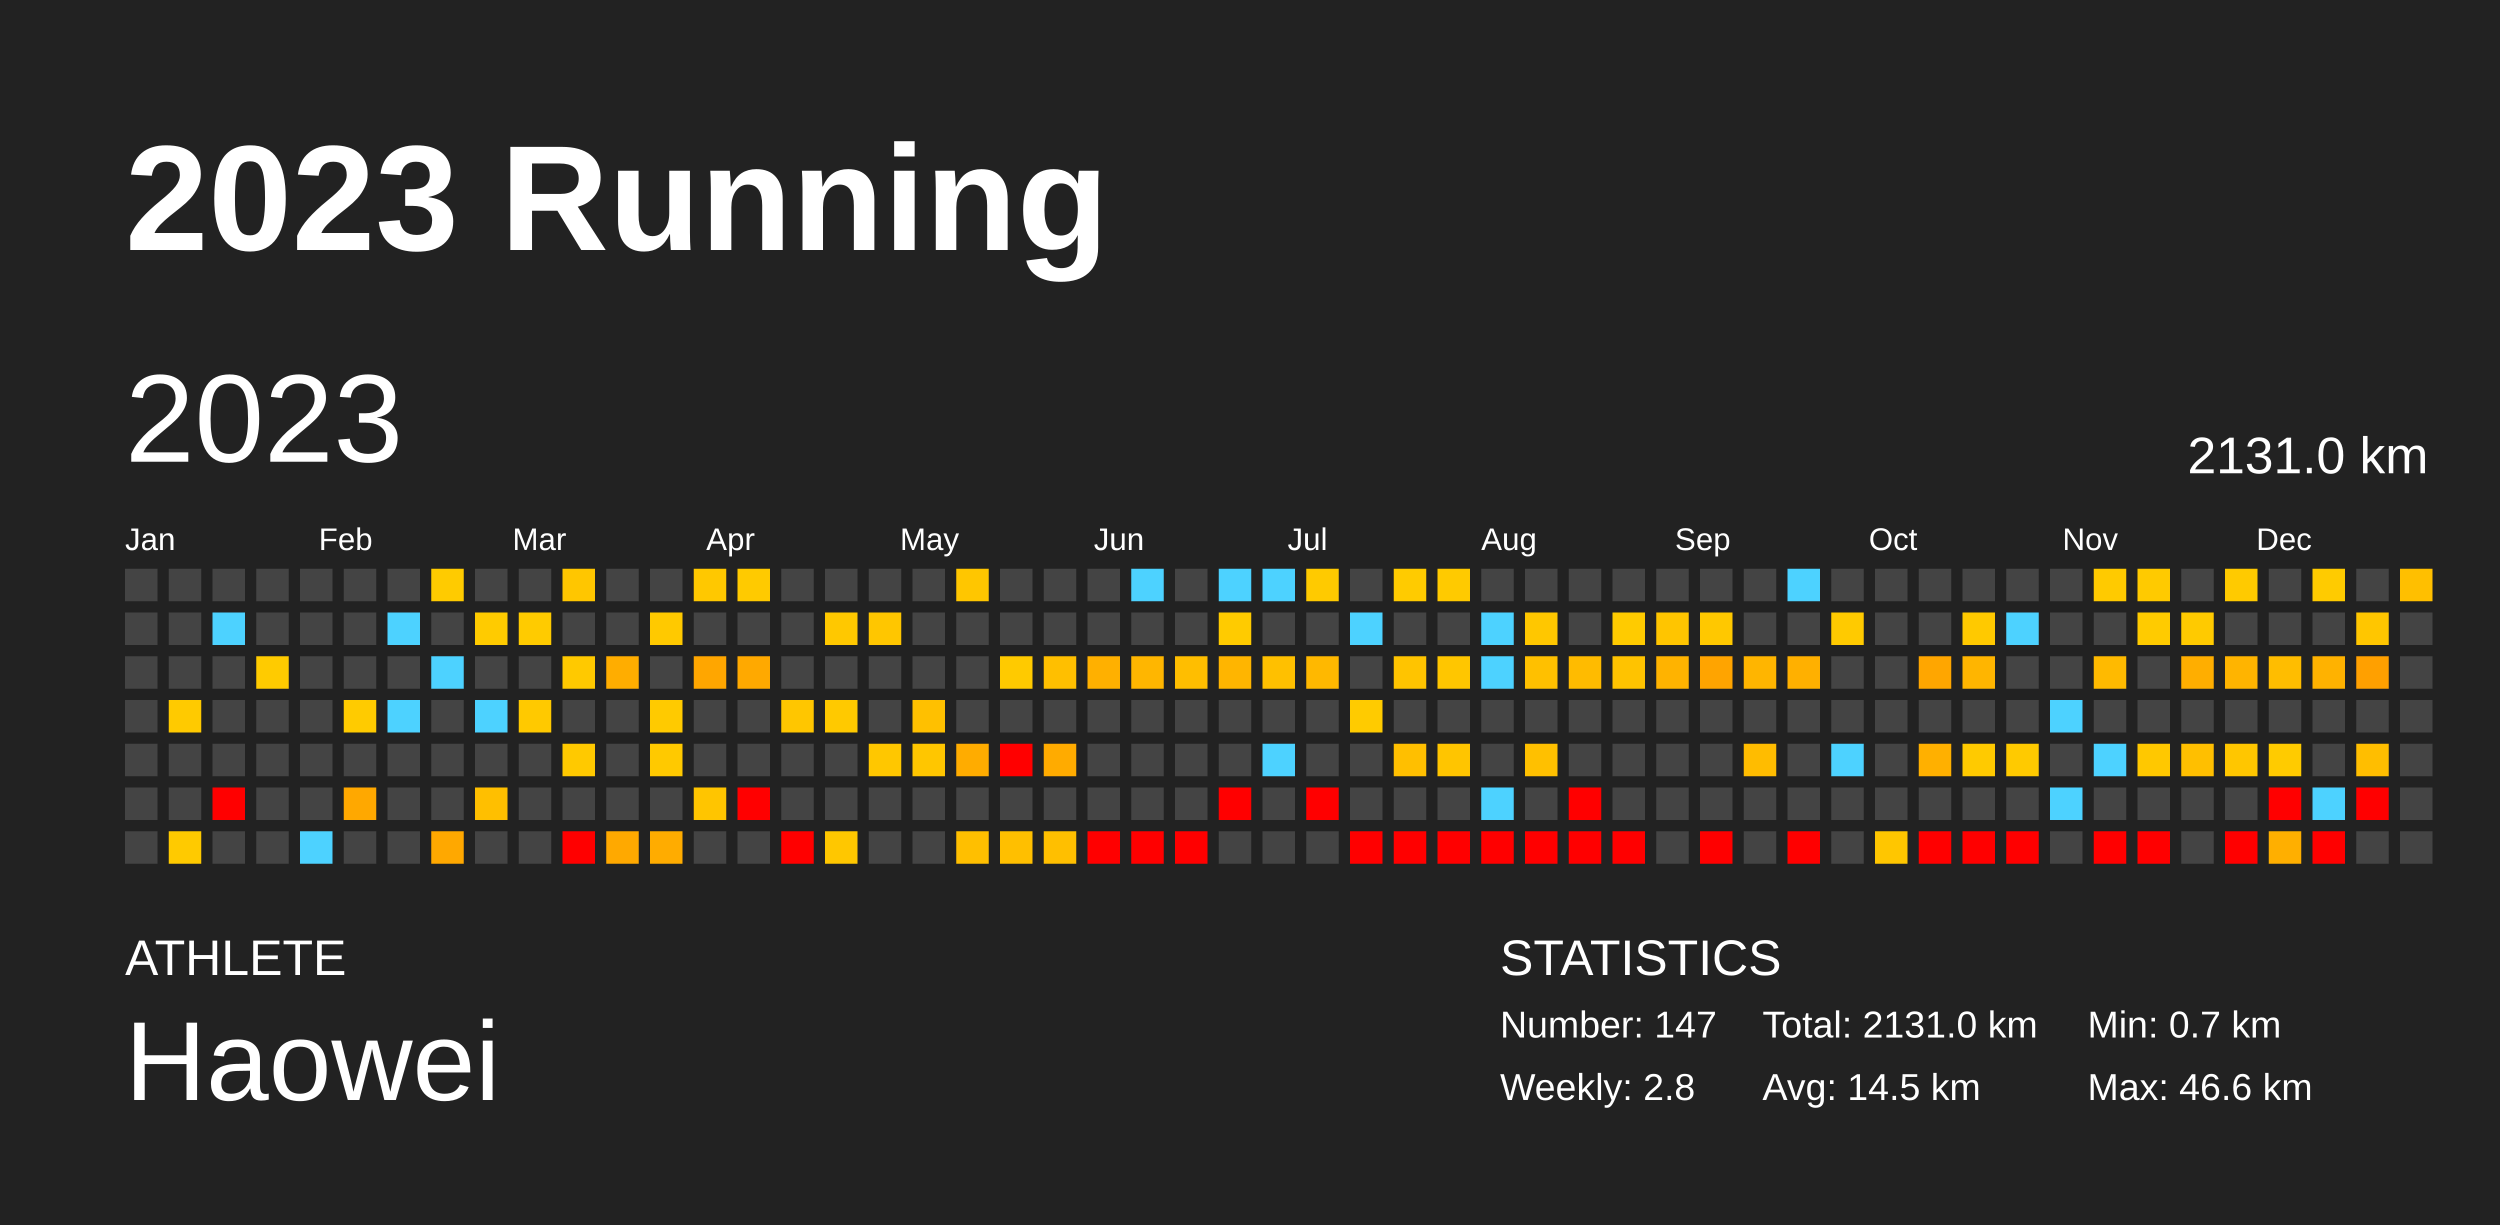
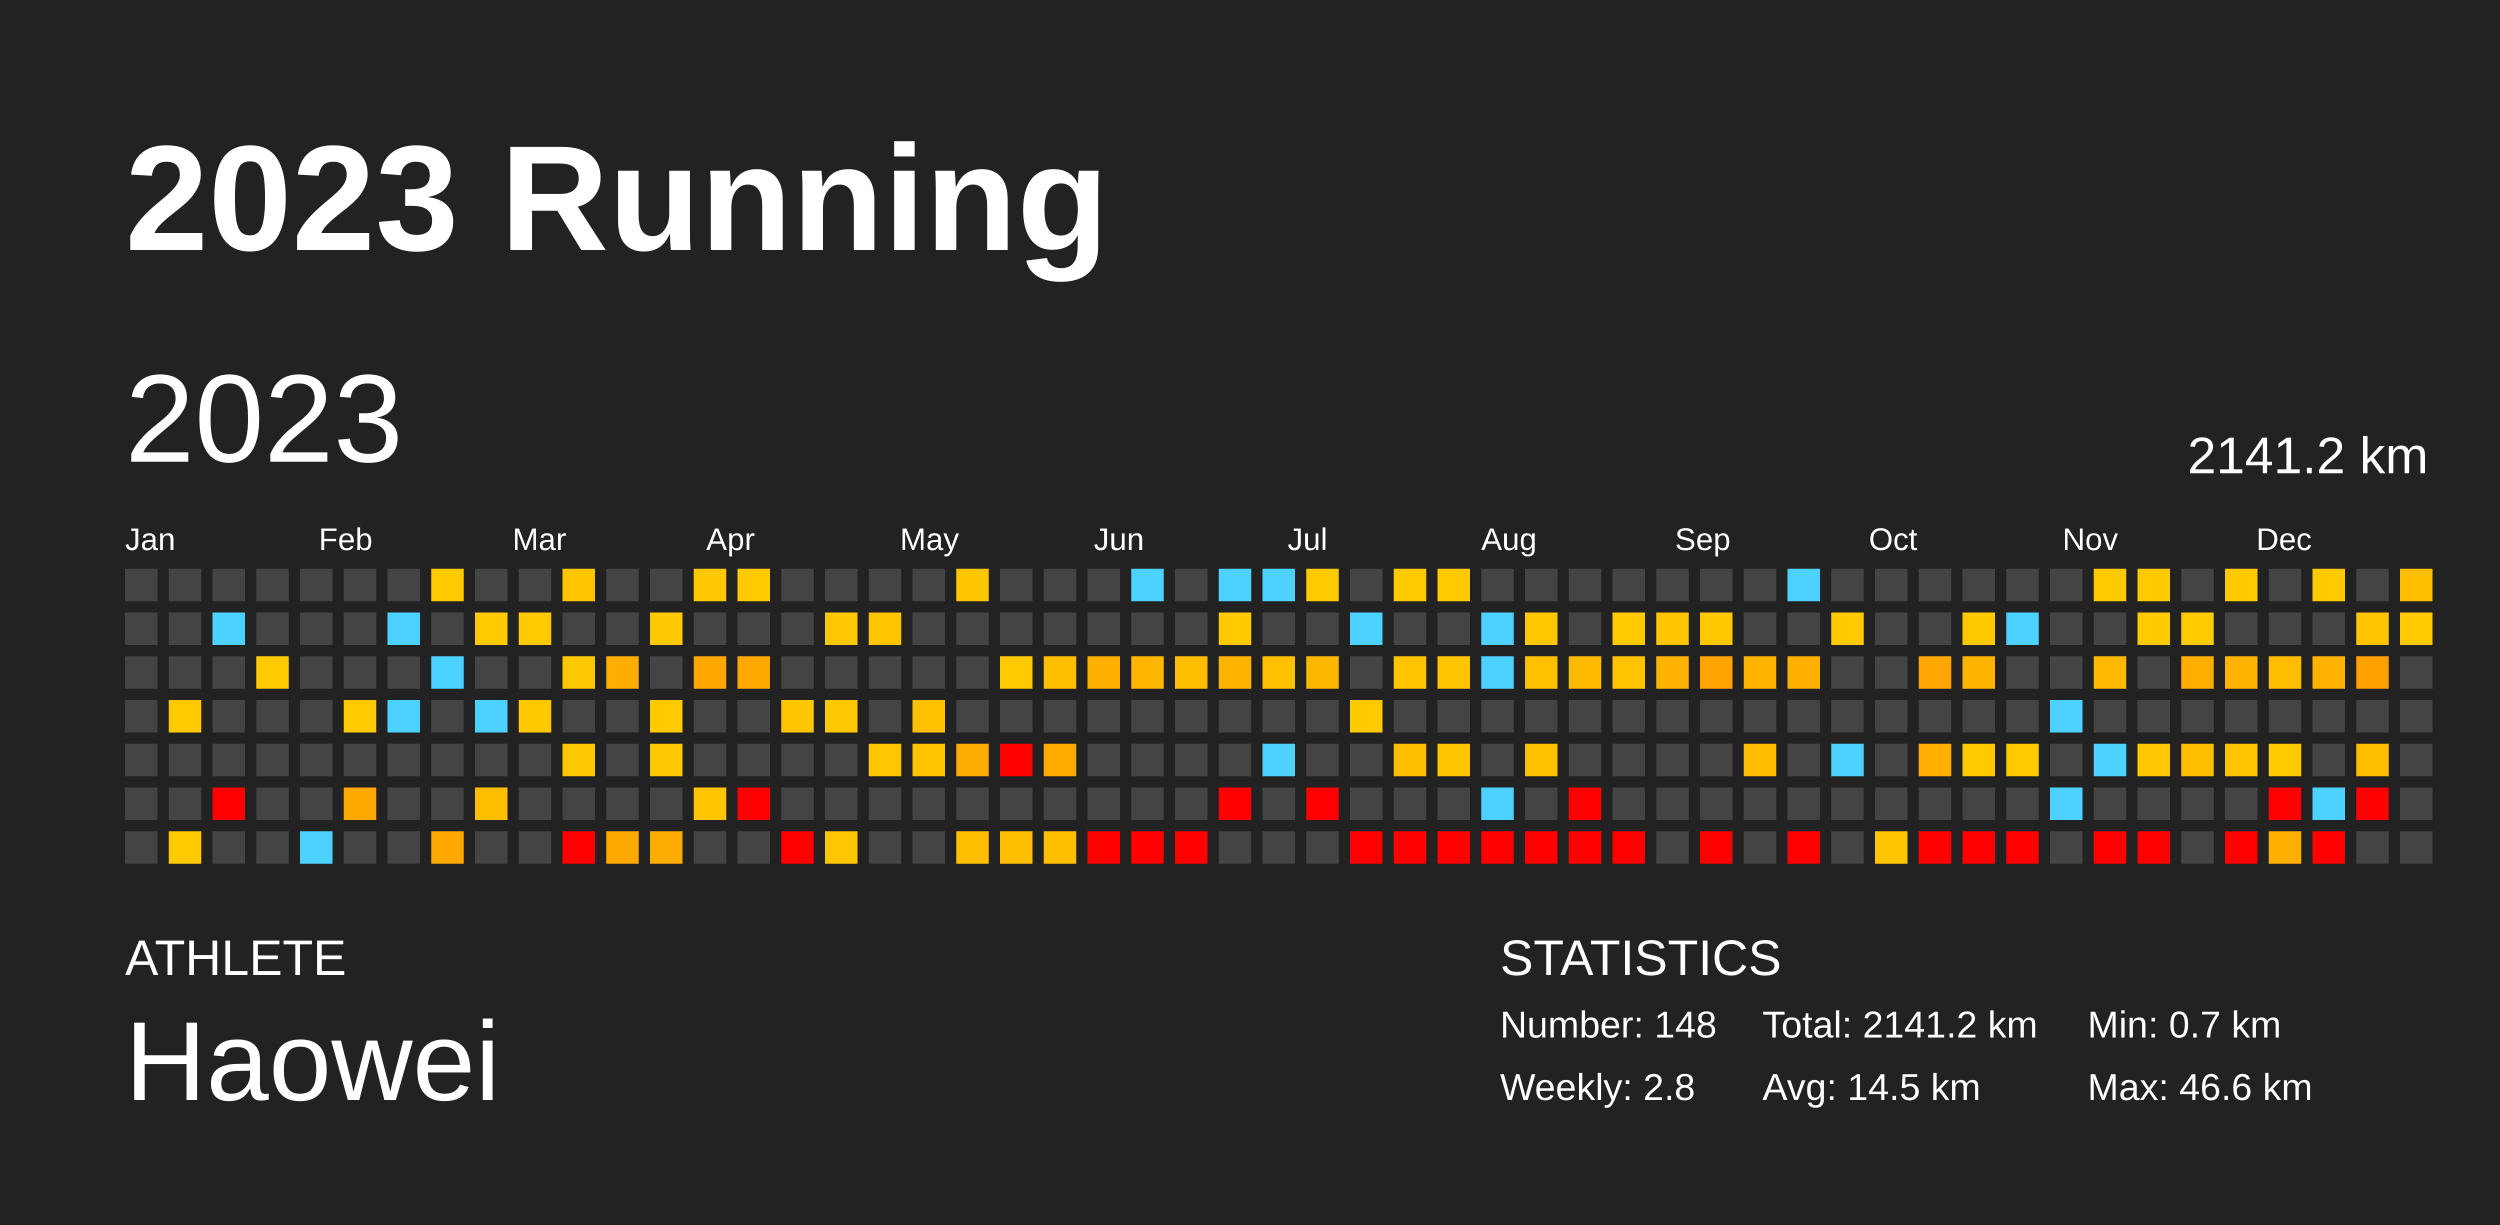
<svg xmlns="http://www.w3.org/2000/svg" baseProfile="full" height="98mm" version="1.1" viewBox="0,0,200,98" width="200mm">
  <defs />
  <rect fill="#222222" height="98" width="200" x="0" y="0" />
  <text fill="#FFFFFF" style="font-size:12px; font-family:Arial; font-weight:bold;" x="10" y="20">2023 Running</text>
  <text fill="#FFFFFF" style="font-size:4px; font-family:Arial" x="10" y="78">ATHLETE</text>
  <text fill="#FFFFFF" style="font-size:9px; font-family:Arial" x="10" y="88">Haowei</text>
  <text fill="#FFFFFF" style="font-size:4px; font-family:Arial" x="120" y="78">STATISTICS</text>
-   <text fill="#FFFFFF" style="font-size:3px; font-family:Arial" x="120" y="83">Number: 147</text>
+   <text fill="#FFFFFF" style="font-size:3px; font-family:Arial" x="120" y="83">Number: 148</text>
  <text fill="#FFFFFF" style="font-size:3px; font-family:Arial" x="120" y="88">Weekly: 2.8</text>
-   <text fill="#FFFFFF" style="font-size:3px; font-family:Arial" x="141" y="83">Total: 2131.0 km</text>
+   <text fill="#FFFFFF" style="font-size:3px; font-family:Arial" x="141" y="83">Total: 2141.2 km</text>
  <text fill="#FFFFFF" style="font-size:3px; font-family:Arial" x="141" y="88">Avg: 14.5 km</text>
  <text fill="#FFFFFF" style="font-size:3px; font-family:Arial" x="167" y="83">Min: 0.7 km</text>
  <text fill="#FFFFFF" style="font-size:3px; font-family:Arial" x="167" y="88">Max: 46.6 km</text>
  <text dominant-baseline="hanging" fill="#FFFFFF" style="font-size:10.0px; font-family:Arial;" x="10" y="30">2023</text>
-   <text dominant-baseline="hanging" fill="#FFFFFF" style="font-size:4.125px; font-family:Arial;" x="175" y="35">2131.0 km</text>
+   <text dominant-baseline="hanging" fill="#FFFFFF" style="font-size:4.125px; font-family:Arial;" x="175" y="35">2141.2 km</text>
  <text fill="#FFFFFF" style="font-size:2.5px; font-family:Arial" x="10.0" y="44">Jan</text>
  <text fill="#FFFFFF" style="font-size:2.5px; font-family:Arial" x="25.5" y="44">Feb</text>
  <text fill="#FFFFFF" style="font-size:2.5px; font-family:Arial" x="41.0" y="44">Mar</text>
  <text fill="#FFFFFF" style="font-size:2.5px; font-family:Arial" x="56.5" y="44">Apr</text>
  <text fill="#FFFFFF" style="font-size:2.5px; font-family:Arial" x="72.0" y="44">May</text>
  <text fill="#FFFFFF" style="font-size:2.5px; font-family:Arial" x="87.5" y="44">Jun</text>
  <text fill="#FFFFFF" style="font-size:2.5px; font-family:Arial" x="103.0" y="44">Jul</text>
  <text fill="#FFFFFF" style="font-size:2.5px; font-family:Arial" x="118.5" y="44">Aug</text>
  <text fill="#FFFFFF" style="font-size:2.5px; font-family:Arial" x="134.0" y="44">Sep</text>
  <text fill="#FFFFFF" style="font-size:2.5px; font-family:Arial" x="149.5" y="44">Oct</text>
  <text fill="#FFFFFF" style="font-size:2.5px; font-family:Arial" x="165.0" y="44">Nov</text>
  <text fill="#FFFFFF" style="font-size:2.5px; font-family:Arial" x="180.5" y="44">Dec</text>
  <rect fill="#444444" height="2.6" width="2.6" x="10.0" y="45.5" />
  <rect fill="#444444" height="2.6" width="2.6" x="10.0" y="49.0" />
  <rect fill="#444444" height="2.6" width="2.6" x="10.0" y="52.5" />
  <rect fill="#444444" height="2.6" width="2.6" x="10.0" y="56.0" />
  <rect fill="#444444" height="2.6" width="2.6" x="10.0" y="59.5" />
  <rect fill="#444444" height="2.6" width="2.6" x="10.0" y="63.0" />
  <rect fill="#444444" height="2.6" width="2.6" x="10.0" y="66.5" />
  <rect fill="#444444" height="2.6" width="2.6" x="13.5" y="45.5" />
  <rect fill="#444444" height="2.6" width="2.6" x="13.5" y="49.0" />
  <rect fill="#444444" height="2.6" width="2.6" x="13.5" y="52.5" />
  <rect fill="#ffca00" height="2.6" width="2.6" x="13.5" y="56.0" />
  <rect fill="#444444" height="2.6" width="2.6" x="13.5" y="59.5" />
  <rect fill="#444444" height="2.6" width="2.6" x="13.5" y="63.0" />
  <rect fill="#ffca00" height="2.6" width="2.6" x="13.5" y="66.5" />
  <rect fill="#444444" height="2.6" width="2.6" x="17.0" y="45.5" />
  <rect fill="#4dd2ff" height="2.6" width="2.6" x="17.0" y="49.0" />
  <rect fill="#444444" height="2.6" width="2.6" x="17.0" y="52.5" />
  <rect fill="#444444" height="2.6" width="2.6" x="17.0" y="56.0" />
  <rect fill="#444444" height="2.6" width="2.6" x="17.0" y="59.5" />
  <rect fill="red" height="2.6" width="2.6" x="17.0" y="63.0" />
  <rect fill="#444444" height="2.6" width="2.6" x="17.0" y="66.5" />
  <rect fill="#444444" height="2.6" width="2.6" x="20.5" y="45.5" />
  <rect fill="#444444" height="2.6" width="2.6" x="20.5" y="49.0" />
  <rect fill="#ffcb00" height="2.6" width="2.6" x="20.5" y="52.5" />
  <rect fill="#444444" height="2.6" width="2.6" x="20.5" y="56.0" />
  <rect fill="#444444" height="2.6" width="2.6" x="20.5" y="59.5" />
  <rect fill="#444444" height="2.6" width="2.6" x="20.5" y="63.0" />
  <rect fill="#444444" height="2.6" width="2.6" x="20.5" y="66.5" />
  <rect fill="#444444" height="2.6" width="2.6" x="24.0" y="45.5" />
  <rect fill="#444444" height="2.6" width="2.6" x="24.0" y="49.0" />
  <rect fill="#444444" height="2.6" width="2.6" x="24.0" y="52.5" />
  <rect fill="#444444" height="2.6" width="2.6" x="24.0" y="56.0" />
  <rect fill="#444444" height="2.6" width="2.6" x="24.0" y="59.5" />
  <rect fill="#444444" height="2.6" width="2.6" x="24.0" y="63.0" />
  <rect fill="#4dd2ff" height="2.6" width="2.6" x="24.0" y="66.5" />
  <rect fill="#444444" height="2.6" width="2.6" x="27.5" y="45.5" />
  <rect fill="#444444" height="2.6" width="2.6" x="27.5" y="49.0" />
  <rect fill="#444444" height="2.6" width="2.6" x="27.5" y="52.5" />
  <rect fill="#ffcb00" height="2.6" width="2.6" x="27.5" y="56.0" />
  <rect fill="#444444" height="2.6" width="2.6" x="27.5" y="59.5" />
  <rect fill="#ffa800" height="2.6" width="2.6" x="27.5" y="63.0" />
  <rect fill="#444444" height="2.6" width="2.6" x="27.5" y="66.5" />
  <rect fill="#444444" height="2.6" width="2.6" x="31.0" y="45.5" />
  <rect fill="#4dd2ff" height="2.6" width="2.6" x="31.0" y="49.0" />
  <rect fill="#444444" height="2.6" width="2.6" x="31.0" y="52.5" />
  <rect fill="#4dd2ff" height="2.6" width="2.6" x="31.0" y="56.0" />
  <rect fill="#444444" height="2.6" width="2.6" x="31.0" y="59.5" />
  <rect fill="#444444" height="2.6" width="2.6" x="31.0" y="63.0" />
  <rect fill="#444444" height="2.6" width="2.6" x="31.0" y="66.5" />
  <rect fill="#ffcb00" height="2.6" width="2.6" x="34.5" y="45.5" />
  <rect fill="#444444" height="2.6" width="2.6" x="34.5" y="49.0" />
  <rect fill="#4dd2ff" height="2.6" width="2.6" x="34.5" y="52.5" />
  <rect fill="#444444" height="2.6" width="2.6" x="34.5" y="56.0" />
  <rect fill="#444444" height="2.6" width="2.6" x="34.5" y="59.5" />
  <rect fill="#444444" height="2.6" width="2.6" x="34.5" y="63.0" />
  <rect fill="#ffa800" height="2.6" width="2.6" x="34.5" y="66.5" />
  <rect fill="#444444" height="2.6" width="2.6" x="38.0" y="45.5" />
  <rect fill="#ffcb00" height="2.6" width="2.6" x="38.0" y="49.0" />
  <rect fill="#444444" height="2.6" width="2.6" x="38.0" y="52.5" />
  <rect fill="#4dd2ff" height="2.6" width="2.6" x="38.0" y="56.0" />
  <rect fill="#444444" height="2.6" width="2.6" x="38.0" y="59.5" />
  <rect fill="#ffbf00" height="2.6" width="2.6" x="38.0" y="63.0" />
  <rect fill="#444444" height="2.6" width="2.6" x="38.0" y="66.5" />
  <rect fill="#444444" height="2.6" width="2.6" x="41.5" y="45.5" />
  <rect fill="#ffcb00" height="2.6" width="2.6" x="41.5" y="49.0" />
  <rect fill="#444444" height="2.6" width="2.6" x="41.5" y="52.5" />
  <rect fill="#ffc900" height="2.6" width="2.6" x="41.5" y="56.0" />
  <rect fill="#444444" height="2.6" width="2.6" x="41.5" y="59.5" />
  <rect fill="#444444" height="2.6" width="2.6" x="41.5" y="63.0" />
  <rect fill="#444444" height="2.6" width="2.6" x="41.5" y="66.5" />
  <rect fill="#ffc600" height="2.6" width="2.6" x="45.0" y="45.5" />
  <rect fill="#444444" height="2.6" width="2.6" x="45.0" y="49.0" />
  <rect fill="#ffc900" height="2.6" width="2.6" x="45.0" y="52.5" />
  <rect fill="#444444" height="2.6" width="2.6" x="45.0" y="56.0" />
  <rect fill="#ffc900" height="2.6" width="2.6" x="45.0" y="59.5" />
  <rect fill="#444444" height="2.6" width="2.6" x="45.0" y="63.0" />
  <rect fill="red" height="2.6" width="2.6" x="45.0" y="66.5" />
  <rect fill="#444444" height="2.6" width="2.6" x="48.5" y="45.5" />
  <rect fill="#444444" height="2.6" width="2.6" x="48.5" y="49.0" />
  <rect fill="#ffad00" height="2.6" width="2.6" x="48.5" y="52.5" />
  <rect fill="#444444" height="2.6" width="2.6" x="48.5" y="56.0" />
  <rect fill="#444444" height="2.6" width="2.6" x="48.5" y="59.5" />
  <rect fill="#444444" height="2.6" width="2.6" x="48.5" y="63.0" />
  <rect fill="#ffa900" height="2.6" width="2.6" x="48.5" y="66.5" />
  <rect fill="#444444" height="2.6" width="2.6" x="52.0" y="45.5" />
  <rect fill="#ffc900" height="2.6" width="2.6" x="52.0" y="49.0" />
  <rect fill="#444444" height="2.6" width="2.6" x="52.0" y="52.5" />
  <rect fill="#ffca00" height="2.6" width="2.6" x="52.0" y="56.0" />
  <rect fill="#ffc900" height="2.6" width="2.6" x="52.0" y="59.5" />
  <rect fill="#444444" height="2.6" width="2.6" x="52.0" y="63.0" />
  <rect fill="#ffac00" height="2.6" width="2.6" x="52.0" y="66.5" />
  <rect fill="#ffc800" height="2.6" width="2.6" x="55.5" y="45.5" />
  <rect fill="#444444" height="2.6" width="2.6" x="55.5" y="49.0" />
  <rect fill="#ffa600" height="2.6" width="2.6" x="55.5" y="52.5" />
  <rect fill="#444444" height="2.6" width="2.6" x="55.5" y="56.0" />
  <rect fill="#444444" height="2.6" width="2.6" x="55.5" y="59.5" />
  <rect fill="#ffc500" height="2.6" width="2.6" x="55.5" y="63.0" />
  <rect fill="#444444" height="2.6" width="2.6" x="55.5" y="66.5" />
  <rect fill="#ffca00" height="2.6" width="2.6" x="59.0" y="45.5" />
  <rect fill="#444444" height="2.6" width="2.6" x="59.0" y="49.0" />
  <rect fill="#ffa900" height="2.6" width="2.6" x="59.0" y="52.5" />
  <rect fill="#444444" height="2.6" width="2.6" x="59.0" y="56.0" />
  <rect fill="#444444" height="2.6" width="2.6" x="59.0" y="59.5" />
  <rect fill="red" height="2.6" width="2.6" x="59.0" y="63.0" />
  <rect fill="#444444" height="2.6" width="2.6" x="59.0" y="66.5" />
  <rect fill="#444444" height="2.6" width="2.6" x="62.5" y="45.5" />
  <rect fill="#444444" height="2.6" width="2.6" x="62.5" y="49.0" />
  <rect fill="#444444" height="2.6" width="2.6" x="62.5" y="52.5" />
  <rect fill="#ffc600" height="2.6" width="2.6" x="62.5" y="56.0" />
  <rect fill="#444444" height="2.6" width="2.6" x="62.5" y="59.5" />
  <rect fill="#444444" height="2.6" width="2.6" x="62.5" y="63.0" />
  <rect fill="red" height="2.6" width="2.6" x="62.5" y="66.5" />
  <rect fill="#444444" height="2.6" width="2.6" x="66.0" y="45.5" />
  <rect fill="#ffc800" height="2.6" width="2.6" x="66.0" y="49.0" />
  <rect fill="#444444" height="2.6" width="2.6" x="66.0" y="52.5" />
  <rect fill="#ffc900" height="2.6" width="2.6" x="66.0" y="56.0" />
  <rect fill="#444444" height="2.6" width="2.6" x="66.0" y="59.5" />
  <rect fill="#444444" height="2.6" width="2.6" x="66.0" y="63.0" />
  <rect fill="#ffc700" height="2.6" width="2.6" x="66.0" y="66.5" />
  <rect fill="#444444" height="2.6" width="2.6" x="69.5" y="45.5" />
  <rect fill="#ffc600" height="2.6" width="2.6" x="69.5" y="49.0" />
  <rect fill="#444444" height="2.6" width="2.6" x="69.5" y="52.5" />
  <rect fill="#444444" height="2.6" width="2.6" x="69.5" y="56.0" />
  <rect fill="#ffc700" height="2.6" width="2.6" x="69.5" y="59.5" />
  <rect fill="#444444" height="2.6" width="2.6" x="69.5" y="63.0" />
  <rect fill="#444444" height="2.6" width="2.6" x="69.5" y="66.5" />
  <rect fill="#444444" height="2.6" width="2.6" x="73.0" y="45.5" />
  <rect fill="#444444" height="2.6" width="2.6" x="73.0" y="49.0" />
  <rect fill="#444444" height="2.6" width="2.6" x="73.0" y="52.5" />
  <rect fill="#ffc000" height="2.6" width="2.6" x="73.0" y="56.0" />
  <rect fill="#ffc600" height="2.6" width="2.6" x="73.0" y="59.5" />
  <rect fill="#444444" height="2.6" width="2.6" x="73.0" y="63.0" />
  <rect fill="#444444" height="2.6" width="2.6" x="73.0" y="66.5" />
  <rect fill="#ffc600" height="2.6" width="2.6" x="76.5" y="45.5" />
  <rect fill="#444444" height="2.6" width="2.6" x="76.5" y="49.0" />
  <rect fill="#444444" height="2.6" width="2.6" x="76.5" y="52.5" />
  <rect fill="#444444" height="2.6" width="2.6" x="76.5" y="56.0" />
  <rect fill="#ffac00" height="2.6" width="2.6" x="76.5" y="59.5" />
  <rect fill="#444444" height="2.6" width="2.6" x="76.5" y="63.0" />
  <rect fill="#ffbf00" height="2.6" width="2.6" x="76.5" y="66.5" />
  <rect fill="#444444" height="2.6" width="2.6" x="80.0" y="45.5" />
  <rect fill="#444444" height="2.6" width="2.6" x="80.0" y="49.0" />
  <rect fill="#ffca00" height="2.6" width="2.6" x="80.0" y="52.5" />
  <rect fill="#444444" height="2.6" width="2.6" x="80.0" y="56.0" />
  <rect fill="red" height="2.6" width="2.6" x="80.0" y="59.5" />
  <rect fill="#444444" height="2.6" width="2.6" x="80.0" y="63.0" />
  <rect fill="#ffbf00" height="2.6" width="2.6" x="80.0" y="66.5" />
  <rect fill="#444444" height="2.6" width="2.6" x="83.5" y="45.5" />
  <rect fill="#444444" height="2.6" width="2.6" x="83.5" y="49.0" />
  <rect fill="#ffbf00" height="2.6" width="2.6" x="83.5" y="52.5" />
  <rect fill="#444444" height="2.6" width="2.6" x="83.5" y="56.0" />
  <rect fill="#ffab00" height="2.6" width="2.6" x="83.5" y="59.5" />
  <rect fill="#444444" height="2.6" width="2.6" x="83.5" y="63.0" />
  <rect fill="#ffbf00" height="2.6" width="2.6" x="83.5" y="66.5" />
  <rect fill="#444444" height="2.6" width="2.6" x="87.0" y="45.5" />
  <rect fill="#444444" height="2.6" width="2.6" x="87.0" y="49.0" />
  <rect fill="#ffb000" height="2.6" width="2.6" x="87.0" y="52.5" />
  <rect fill="#444444" height="2.6" width="2.6" x="87.0" y="56.0" />
  <rect fill="#444444" height="2.6" width="2.6" x="87.0" y="59.5" />
  <rect fill="#444444" height="2.6" width="2.6" x="87.0" y="63.0" />
  <rect fill="red" height="2.6" width="2.6" x="87.0" y="66.5" />
  <rect fill="#4dd2ff" height="2.6" width="2.6" x="90.5" y="45.5" />
  <rect fill="#444444" height="2.6" width="2.6" x="90.5" y="49.0" />
  <rect fill="#ffb600" height="2.6" width="2.6" x="90.5" y="52.5" />
  <rect fill="#444444" height="2.6" width="2.6" x="90.5" y="56.0" />
  <rect fill="#444444" height="2.6" width="2.6" x="90.5" y="59.5" />
  <rect fill="#444444" height="2.6" width="2.6" x="90.5" y="63.0" />
  <rect fill="red" height="2.6" width="2.6" x="90.5" y="66.5" />
  <rect fill="#444444" height="2.6" width="2.6" x="94.0" y="45.5" />
  <rect fill="#444444" height="2.6" width="2.6" x="94.0" y="49.0" />
  <rect fill="#ffbe00" height="2.6" width="2.6" x="94.0" y="52.5" />
  <rect fill="#444444" height="2.6" width="2.6" x="94.0" y="56.0" />
  <rect fill="#444444" height="2.6" width="2.6" x="94.0" y="59.5" />
  <rect fill="#444444" height="2.6" width="2.6" x="94.0" y="63.0" />
  <rect fill="red" height="2.6" width="2.6" x="94.0" y="66.5" />
  <rect fill="#4dd2ff" height="2.6" width="2.6" x="97.5" y="45.5" />
  <rect fill="#ffcb00" height="2.6" width="2.6" x="97.5" y="49.0" />
  <rect fill="#ffb500" height="2.6" width="2.6" x="97.5" y="52.5" />
  <rect fill="#444444" height="2.6" width="2.6" x="97.5" y="56.0" />
  <rect fill="#444444" height="2.6" width="2.6" x="97.5" y="59.5" />
  <rect fill="red" height="2.6" width="2.6" x="97.5" y="63.0" />
  <rect fill="#444444" height="2.6" width="2.6" x="97.5" y="66.5" />
  <rect fill="#4dd2ff" height="2.6" width="2.6" x="101.0" y="45.5" />
  <rect fill="#444444" height="2.6" width="2.6" x="101.0" y="49.0" />
  <rect fill="#ffc000" height="2.6" width="2.6" x="101.0" y="52.5" />
  <rect fill="#444444" height="2.6" width="2.6" x="101.0" y="56.0" />
  <rect fill="#4dd2ff" height="2.6" width="2.6" x="101.0" y="59.5" />
  <rect fill="#444444" height="2.6" width="2.6" x="101.0" y="63.0" />
  <rect fill="#444444" height="2.6" width="2.6" x="101.0" y="66.5" />
  <rect fill="#ffca00" height="2.6" width="2.6" x="104.5" y="45.5" />
  <rect fill="#444444" height="2.6" width="2.6" x="104.5" y="49.0" />
  <rect fill="#ffb800" height="2.6" width="2.6" x="104.5" y="52.5" />
  <rect fill="#444444" height="2.6" width="2.6" x="104.5" y="56.0" />
  <rect fill="#444444" height="2.6" width="2.6" x="104.5" y="59.5" />
  <rect fill="red" height="2.6" width="2.6" x="104.5" y="63.0" />
  <rect fill="#444444" height="2.6" width="2.6" x="104.5" y="66.5" />
  <rect fill="#444444" height="2.6" width="2.6" x="108.0" y="45.5" />
  <rect fill="#4dd2ff" height="2.6" width="2.6" x="108.0" y="49.0" />
  <rect fill="#444444" height="2.6" width="2.6" x="108.0" y="52.5" />
  <rect fill="#ffcb00" height="2.6" width="2.6" x="108.0" y="56.0" />
  <rect fill="#444444" height="2.6" width="2.6" x="108.0" y="59.5" />
  <rect fill="#444444" height="2.6" width="2.6" x="108.0" y="63.0" />
  <rect fill="red" height="2.6" width="2.6" x="108.0" y="66.5" />
  <rect fill="#ffcb00" height="2.6" width="2.6" x="111.5" y="45.5" />
  <rect fill="#444444" height="2.6" width="2.6" x="111.5" y="49.0" />
  <rect fill="#ffc400" height="2.6" width="2.6" x="111.5" y="52.5" />
  <rect fill="#444444" height="2.6" width="2.6" x="111.5" y="56.0" />
  <rect fill="#ffbf00" height="2.6" width="2.6" x="111.5" y="59.5" />
  <rect fill="#444444" height="2.6" width="2.6" x="111.5" y="63.0" />
  <rect fill="red" height="2.6" width="2.6" x="111.5" y="66.5" />
  <rect fill="#ffca00" height="2.6" width="2.6" x="115.0" y="45.5" />
  <rect fill="#444444" height="2.6" width="2.6" x="115.0" y="49.0" />
  <rect fill="#ffc600" height="2.6" width="2.6" x="115.0" y="52.5" />
  <rect fill="#444444" height="2.6" width="2.6" x="115.0" y="56.0" />
  <rect fill="#ffc500" height="2.6" width="2.6" x="115.0" y="59.5" />
  <rect fill="#444444" height="2.6" width="2.6" x="115.0" y="63.0" />
  <rect fill="red" height="2.6" width="2.6" x="115.0" y="66.5" />
  <rect fill="#444444" height="2.6" width="2.6" x="118.5" y="45.5" />
  <rect fill="#4dd2ff" height="2.6" width="2.6" x="118.5" y="49.0" />
  <rect fill="#4dd2ff" height="2.6" width="2.6" x="118.5" y="52.5" />
  <rect fill="#444444" height="2.6" width="2.6" x="118.5" y="56.0" />
  <rect fill="#444444" height="2.6" width="2.6" x="118.5" y="59.5" />
  <rect fill="#4dd2ff" height="2.6" width="2.6" x="118.5" y="63.0" />
  <rect fill="red" height="2.6" width="2.6" x="118.5" y="66.5" />
  <rect fill="#444444" height="2.6" width="2.6" x="122.0" y="45.5" />
  <rect fill="#ffc700" height="2.6" width="2.6" x="122.0" y="49.0" />
  <rect fill="#ffc000" height="2.6" width="2.6" x="122.0" y="52.5" />
  <rect fill="#444444" height="2.6" width="2.6" x="122.0" y="56.0" />
  <rect fill="#ffc000" height="2.6" width="2.6" x="122.0" y="59.5" />
  <rect fill="#444444" height="2.6" width="2.6" x="122.0" y="63.0" />
  <rect fill="red" height="2.6" width="2.6" x="122.0" y="66.5" />
  <rect fill="#444444" height="2.6" width="2.6" x="125.5" y="45.5" />
  <rect fill="#444444" height="2.6" width="2.6" x="125.5" y="49.0" />
  <rect fill="#ffbb00" height="2.6" width="2.6" x="125.5" y="52.5" />
  <rect fill="#444444" height="2.6" width="2.6" x="125.5" y="56.0" />
  <rect fill="#444444" height="2.6" width="2.6" x="125.5" y="59.5" />
  <rect fill="red" height="2.6" width="2.6" x="125.5" y="63.0" />
  <rect fill="red" height="2.6" width="2.6" x="125.5" y="66.5" />
  <rect fill="#444444" height="2.6" width="2.6" x="129.0" y="45.5" />
  <rect fill="#ffcb00" height="2.6" width="2.6" x="129.0" y="49.0" />
  <rect fill="#ffc300" height="2.6" width="2.6" x="129.0" y="52.5" />
  <rect fill="#444444" height="2.6" width="2.6" x="129.0" y="56.0" />
  <rect fill="#444444" height="2.6" width="2.6" x="129.0" y="59.5" />
  <rect fill="#444444" height="2.6" width="2.6" x="129.0" y="63.0" />
  <rect fill="red" height="2.6" width="2.6" x="129.0" y="66.5" />
  <rect fill="#444444" height="2.6" width="2.6" x="132.5" y="45.5" />
  <rect fill="#ffc500" height="2.6" width="2.6" x="132.5" y="49.0" />
  <rect fill="#ffb300" height="2.6" width="2.6" x="132.5" y="52.5" />
  <rect fill="#444444" height="2.6" width="2.6" x="132.5" y="56.0" />
  <rect fill="#444444" height="2.6" width="2.6" x="132.5" y="59.5" />
  <rect fill="#444444" height="2.6" width="2.6" x="132.5" y="63.0" />
  <rect fill="#444444" height="2.6" width="2.6" x="132.5" y="66.5" />
  <rect fill="#444444" height="2.6" width="2.6" x="136.0" y="45.5" />
  <rect fill="#ffc800" height="2.6" width="2.6" x="136.0" y="49.0" />
  <rect fill="#ffa400" height="2.6" width="2.6" x="136.0" y="52.5" />
  <rect fill="#444444" height="2.6" width="2.6" x="136.0" y="56.0" />
  <rect fill="#444444" height="2.6" width="2.6" x="136.0" y="59.5" />
  <rect fill="#444444" height="2.6" width="2.6" x="136.0" y="63.0" />
  <rect fill="red" height="2.6" width="2.6" x="136.0" y="66.5" />
  <rect fill="#444444" height="2.6" width="2.6" x="139.5" y="45.5" />
  <rect fill="#444444" height="2.6" width="2.6" x="139.5" y="49.0" />
  <rect fill="#ffb500" height="2.6" width="2.6" x="139.5" y="52.5" />
  <rect fill="#444444" height="2.6" width="2.6" x="139.5" y="56.0" />
  <rect fill="#ffbc00" height="2.6" width="2.6" x="139.5" y="59.5" />
  <rect fill="#444444" height="2.6" width="2.6" x="139.5" y="63.0" />
  <rect fill="#444444" height="2.6" width="2.6" x="139.5" y="66.5" />
  <rect fill="#4dd2ff" height="2.6" width="2.6" x="143.0" y="45.5" />
  <rect fill="#444444" height="2.6" width="2.6" x="143.0" y="49.0" />
  <rect fill="#ffb000" height="2.6" width="2.6" x="143.0" y="52.5" />
  <rect fill="#444444" height="2.6" width="2.6" x="143.0" y="56.0" />
  <rect fill="#444444" height="2.6" width="2.6" x="143.0" y="59.5" />
  <rect fill="#444444" height="2.6" width="2.6" x="143.0" y="63.0" />
  <rect fill="red" height="2.6" width="2.6" x="143.0" y="66.5" />
  <rect fill="#444444" height="2.6" width="2.6" x="146.5" y="45.5" />
  <rect fill="#ffca00" height="2.6" width="2.6" x="146.5" y="49.0" />
  <rect fill="#444444" height="2.6" width="2.6" x="146.5" y="52.5" />
  <rect fill="#444444" height="2.6" width="2.6" x="146.5" y="56.0" />
  <rect fill="#4dd2ff" height="2.6" width="2.6" x="146.5" y="59.5" />
  <rect fill="#444444" height="2.6" width="2.6" x="146.5" y="63.0" />
  <rect fill="#444444" height="2.6" width="2.6" x="146.5" y="66.5" />
  <rect fill="#444444" height="2.6" width="2.6" x="150.0" y="45.5" />
  <rect fill="#444444" height="2.6" width="2.6" x="150.0" y="49.0" />
  <rect fill="#444444" height="2.6" width="2.6" x="150.0" y="52.5" />
  <rect fill="#444444" height="2.6" width="2.6" x="150.0" y="56.0" />
  <rect fill="#444444" height="2.6" width="2.6" x="150.0" y="59.5" />
  <rect fill="#444444" height="2.6" width="2.6" x="150.0" y="63.0" />
  <rect fill="#ffc600" height="2.6" width="2.6" x="150.0" y="66.5" />
  <rect fill="#444444" height="2.6" width="2.6" x="153.5" y="45.5" />
  <rect fill="#444444" height="2.6" width="2.6" x="153.5" y="49.0" />
  <rect fill="#ffa600" height="2.6" width="2.6" x="153.5" y="52.5" />
  <rect fill="#444444" height="2.6" width="2.6" x="153.5" y="56.0" />
  <rect fill="#ffb000" height="2.6" width="2.6" x="153.5" y="59.5" />
  <rect fill="#444444" height="2.6" width="2.6" x="153.5" y="63.0" />
  <rect fill="red" height="2.6" width="2.6" x="153.5" y="66.5" />
  <rect fill="#444444" height="2.6" width="2.6" x="157.0" y="45.5" />
  <rect fill="#ffc900" height="2.6" width="2.6" x="157.0" y="49.0" />
  <rect fill="#ffb500" height="2.6" width="2.6" x="157.0" y="52.5" />
  <rect fill="#444444" height="2.6" width="2.6" x="157.0" y="56.0" />
  <rect fill="#ffca00" height="2.6" width="2.6" x="157.0" y="59.5" />
  <rect fill="#444444" height="2.6" width="2.6" x="157.0" y="63.0" />
  <rect fill="red" height="2.6" width="2.6" x="157.0" y="66.5" />
  <rect fill="#444444" height="2.6" width="2.6" x="160.5" y="45.5" />
  <rect fill="#4dd2ff" height="2.6" width="2.6" x="160.5" y="49.0" />
  <rect fill="#444444" height="2.6" width="2.6" x="160.5" y="52.5" />
  <rect fill="#444444" height="2.6" width="2.6" x="160.5" y="56.0" />
  <rect fill="#ffca00" height="2.6" width="2.6" x="160.5" y="59.5" />
  <rect fill="#444444" height="2.6" width="2.6" x="160.5" y="63.0" />
  <rect fill="red" height="2.6" width="2.6" x="160.5" y="66.5" />
  <rect fill="#444444" height="2.6" width="2.6" x="164.0" y="45.5" />
  <rect fill="#444444" height="2.6" width="2.6" x="164.0" y="49.0" />
  <rect fill="#444444" height="2.6" width="2.6" x="164.0" y="52.5" />
  <rect fill="#4dd2ff" height="2.6" width="2.6" x="164.0" y="56.0" />
  <rect fill="#444444" height="2.6" width="2.6" x="164.0" y="59.5" />
  <rect fill="#4dd2ff" height="2.6" width="2.6" x="164.0" y="63.0" />
  <rect fill="#444444" height="2.6" width="2.6" x="164.0" y="66.5" />
  <rect fill="#ffca00" height="2.6" width="2.6" x="167.5" y="45.5" />
  <rect fill="#444444" height="2.6" width="2.6" x="167.5" y="49.0" />
  <rect fill="#ffba00" height="2.6" width="2.6" x="167.5" y="52.5" />
  <rect fill="#444444" height="2.6" width="2.6" x="167.5" y="56.0" />
  <rect fill="#4dd2ff" height="2.6" width="2.6" x="167.5" y="59.5" />
  <rect fill="#444444" height="2.6" width="2.6" x="167.5" y="63.0" />
  <rect fill="red" height="2.6" width="2.6" x="167.5" y="66.5" />
  <rect fill="#ffca00" height="2.6" width="2.6" x="171.0" y="45.5" />
  <rect fill="#ffcb00" height="2.6" width="2.6" x="171.0" y="49.0" />
  <rect fill="#444444" height="2.6" width="2.6" x="171.0" y="52.5" />
  <rect fill="#444444" height="2.6" width="2.6" x="171.0" y="56.0" />
  <rect fill="#ffc800" height="2.6" width="2.6" x="171.0" y="59.5" />
  <rect fill="#444444" height="2.6" width="2.6" x="171.0" y="63.0" />
  <rect fill="red" height="2.6" width="2.6" x="171.0" y="66.5" />
  <rect fill="#444444" height="2.6" width="2.6" x="174.5" y="45.5" />
  <rect fill="#ffca00" height="2.6" width="2.6" x="174.5" y="49.0" />
  <rect fill="#ffae00" height="2.6" width="2.6" x="174.5" y="52.5" />
  <rect fill="#444444" height="2.6" width="2.6" x="174.5" y="56.0" />
  <rect fill="#ffbf00" height="2.6" width="2.6" x="174.5" y="59.5" />
  <rect fill="#444444" height="2.6" width="2.6" x="174.5" y="63.0" />
  <rect fill="#444444" height="2.6" width="2.6" x="174.5" y="66.5" />
  <rect fill="#ffca00" height="2.6" width="2.6" x="178.0" y="45.5" />
  <rect fill="#444444" height="2.6" width="2.6" x="178.0" y="49.0" />
  <rect fill="#ffb400" height="2.6" width="2.6" x="178.0" y="52.5" />
  <rect fill="#444444" height="2.6" width="2.6" x="178.0" y="56.0" />
  <rect fill="#ffc600" height="2.6" width="2.6" x="178.0" y="59.5" />
  <rect fill="#444444" height="2.6" width="2.6" x="178.0" y="63.0" />
  <rect fill="red" height="2.6" width="2.6" x="178.0" y="66.5" />
  <rect fill="#444444" height="2.6" width="2.6" x="181.5" y="45.5" />
  <rect fill="#444444" height="2.6" width="2.6" x="181.5" y="49.0" />
  <rect fill="#ffbd00" height="2.6" width="2.6" x="181.5" y="52.5" />
  <rect fill="#444444" height="2.6" width="2.6" x="181.5" y="56.0" />
  <rect fill="#ffcb00" height="2.6" width="2.6" x="181.5" y="59.5" />
  <rect fill="red" height="2.6" width="2.6" x="181.5" y="63.0" />
  <rect fill="#ffaf00" height="2.6" width="2.6" x="181.5" y="66.5" />
  <rect fill="#ffcb00" height="2.6" width="2.6" x="185.0" y="45.5" />
  <rect fill="#444444" height="2.6" width="2.6" x="185.0" y="49.0" />
  <rect fill="#ffb200" height="2.6" width="2.6" x="185.0" y="52.5" />
  <rect fill="#444444" height="2.6" width="2.6" x="185.0" y="56.0" />
  <rect fill="#444444" height="2.6" width="2.6" x="185.0" y="59.5" />
  <rect fill="#4dd2ff" height="2.6" width="2.6" x="185.0" y="63.0" />
  <rect fill="red" height="2.6" width="2.6" x="185.0" y="66.5" />
  <rect fill="#444444" height="2.6" width="2.6" x="188.5" y="45.5" />
  <rect fill="#ffc600" height="2.6" width="2.6" x="188.5" y="49.0" />
  <rect fill="#ffa000" height="2.6" width="2.6" x="188.5" y="52.5" />
  <rect fill="#444444" height="2.6" width="2.6" x="188.5" y="56.0" />
  <rect fill="#ffbe00" height="2.6" width="2.6" x="188.5" y="59.5" />
  <rect fill="red" height="2.6" width="2.6" x="188.5" y="63.0" />
  <rect fill="#444444" height="2.6" width="2.6" x="188.5" y="66.5" />
  <rect fill="#ffbf00" height="2.6" width="2.6" x="192.0" y="45.5" />
-   <rect fill="#444444" height="2.6" width="2.6" x="192.0" y="49.0" />
+   <rect fill="#ffca00" height="2.6" width="2.6" x="192.0" y="49.0" />
  <rect fill="#444444" height="2.6" width="2.6" x="192.0" y="52.5" />
  <rect fill="#444444" height="2.6" width="2.6" x="192.0" y="56.0" />
  <rect fill="#444444" height="2.6" width="2.6" x="192.0" y="59.5" />
  <rect fill="#444444" height="2.6" width="2.6" x="192.0" y="63.0" />
  <rect fill="#444444" height="2.6" width="2.6" x="192.0" y="66.5" />
</svg>
